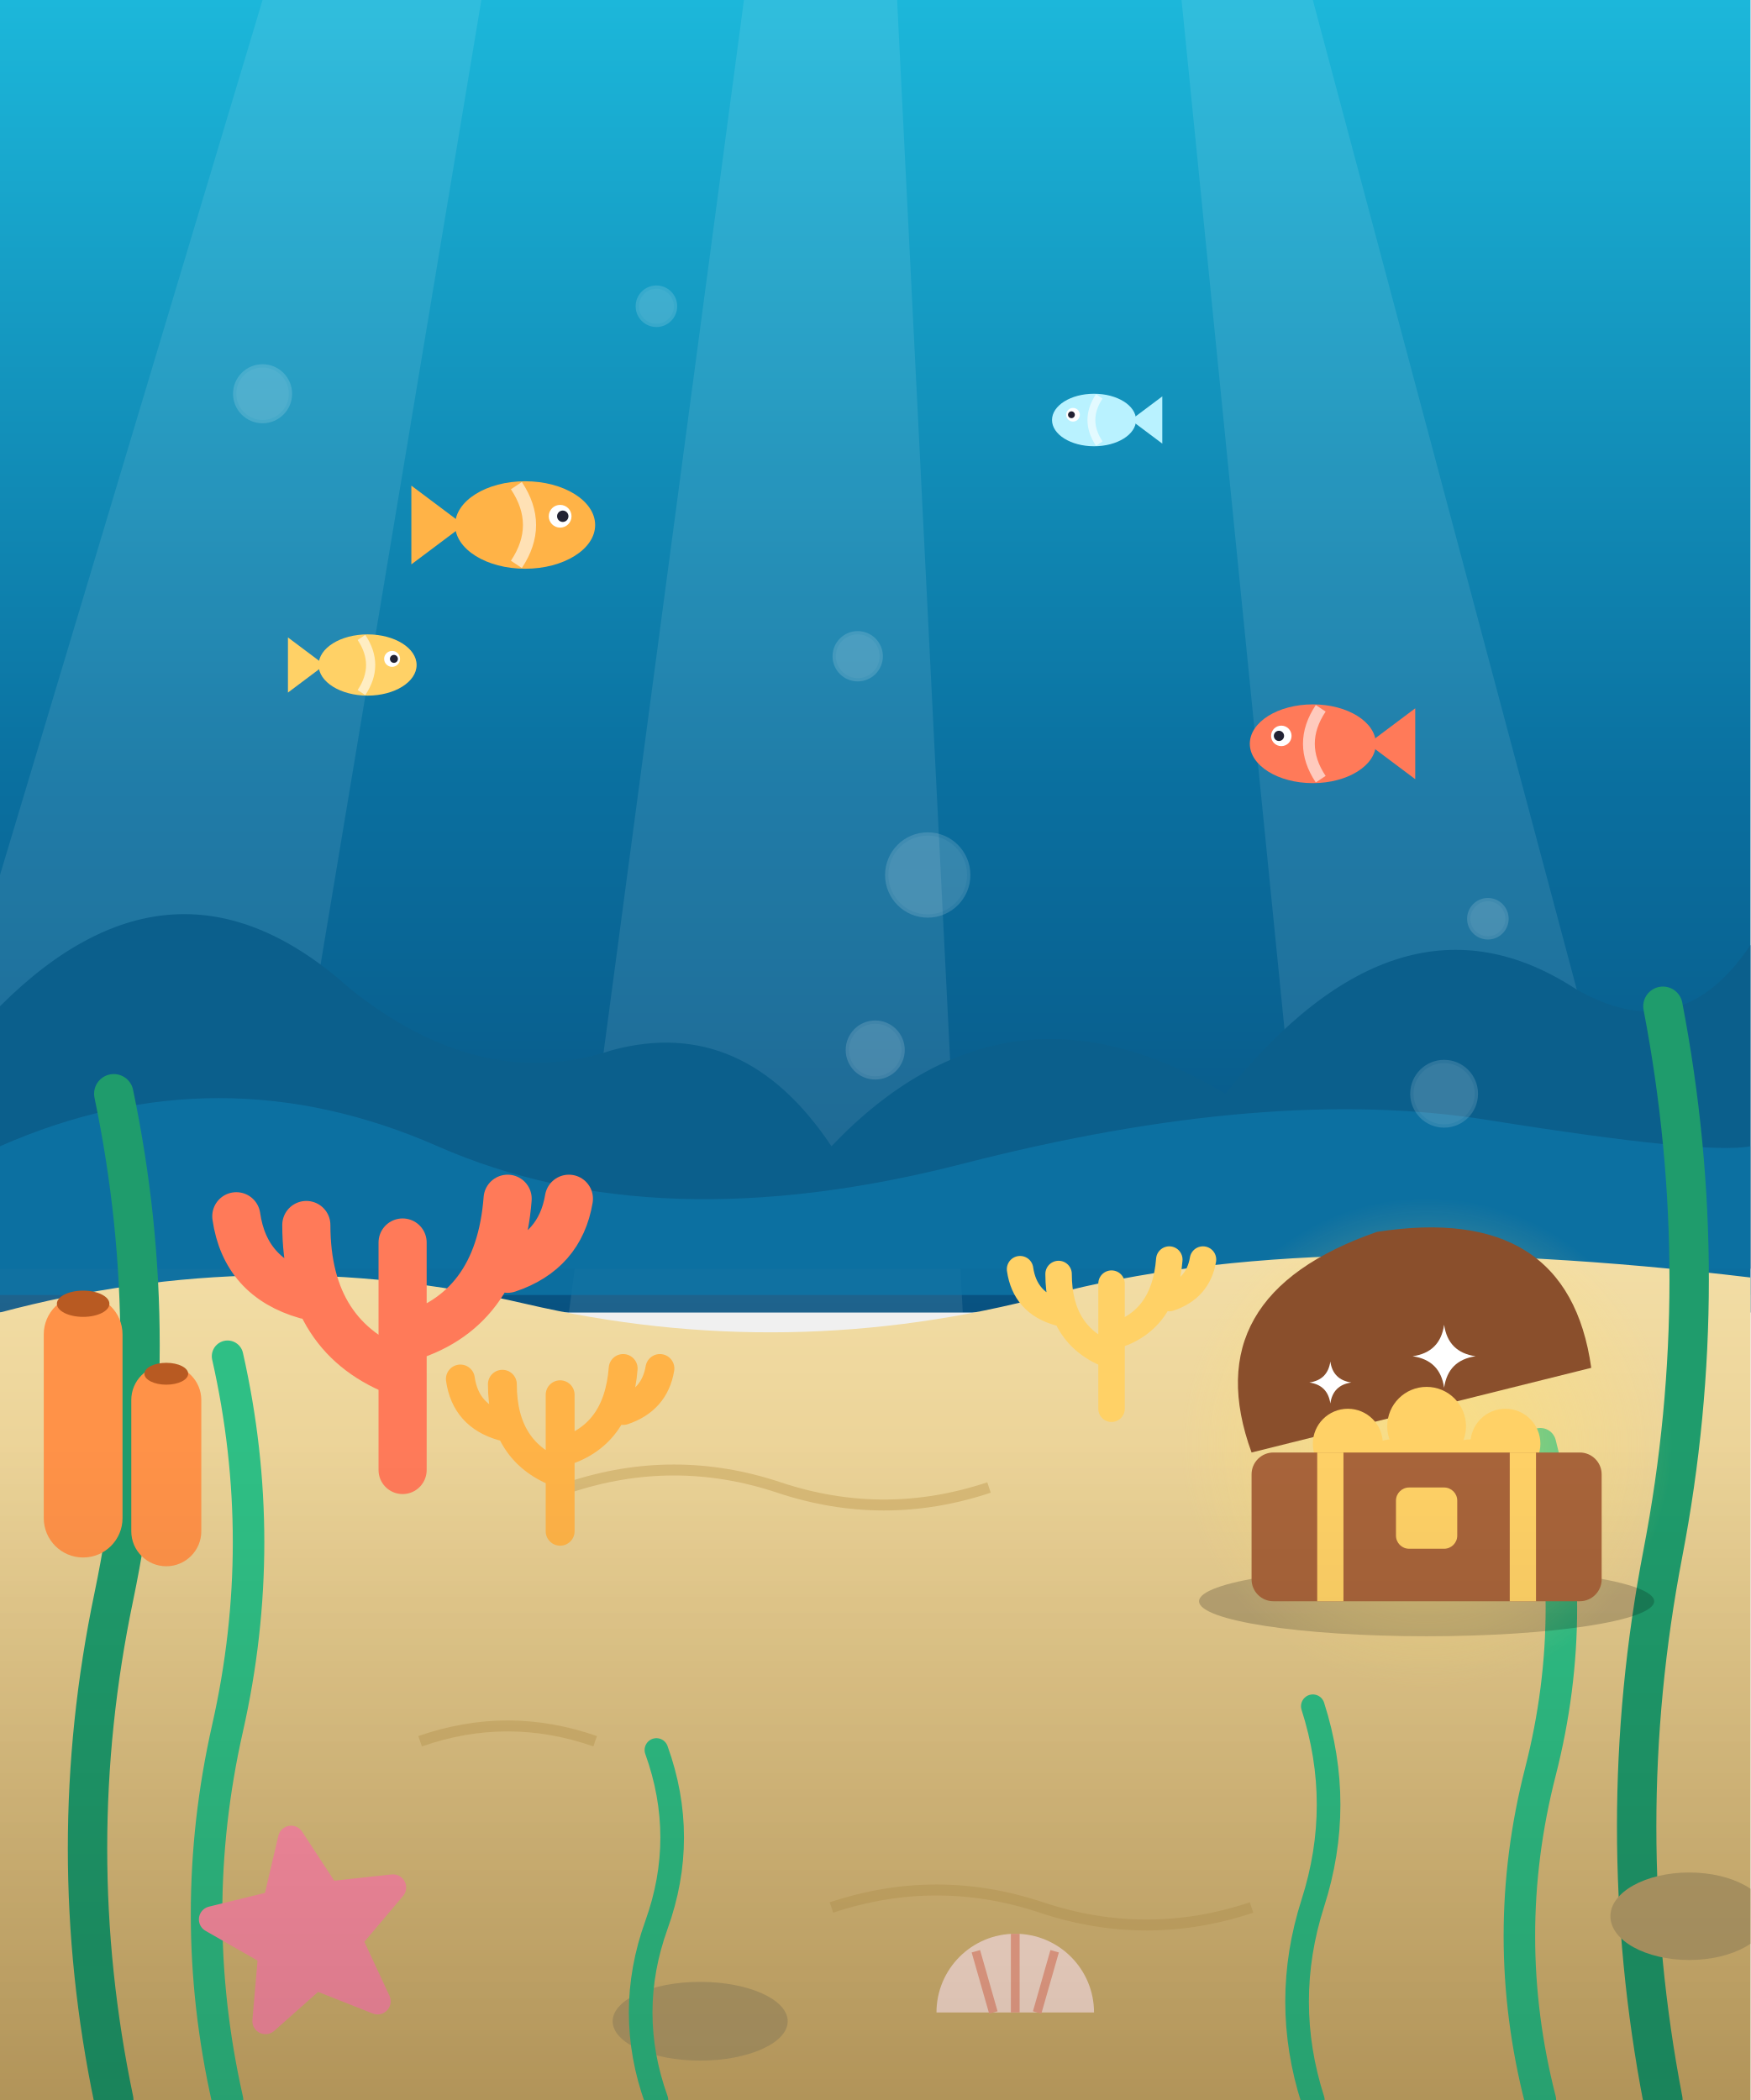
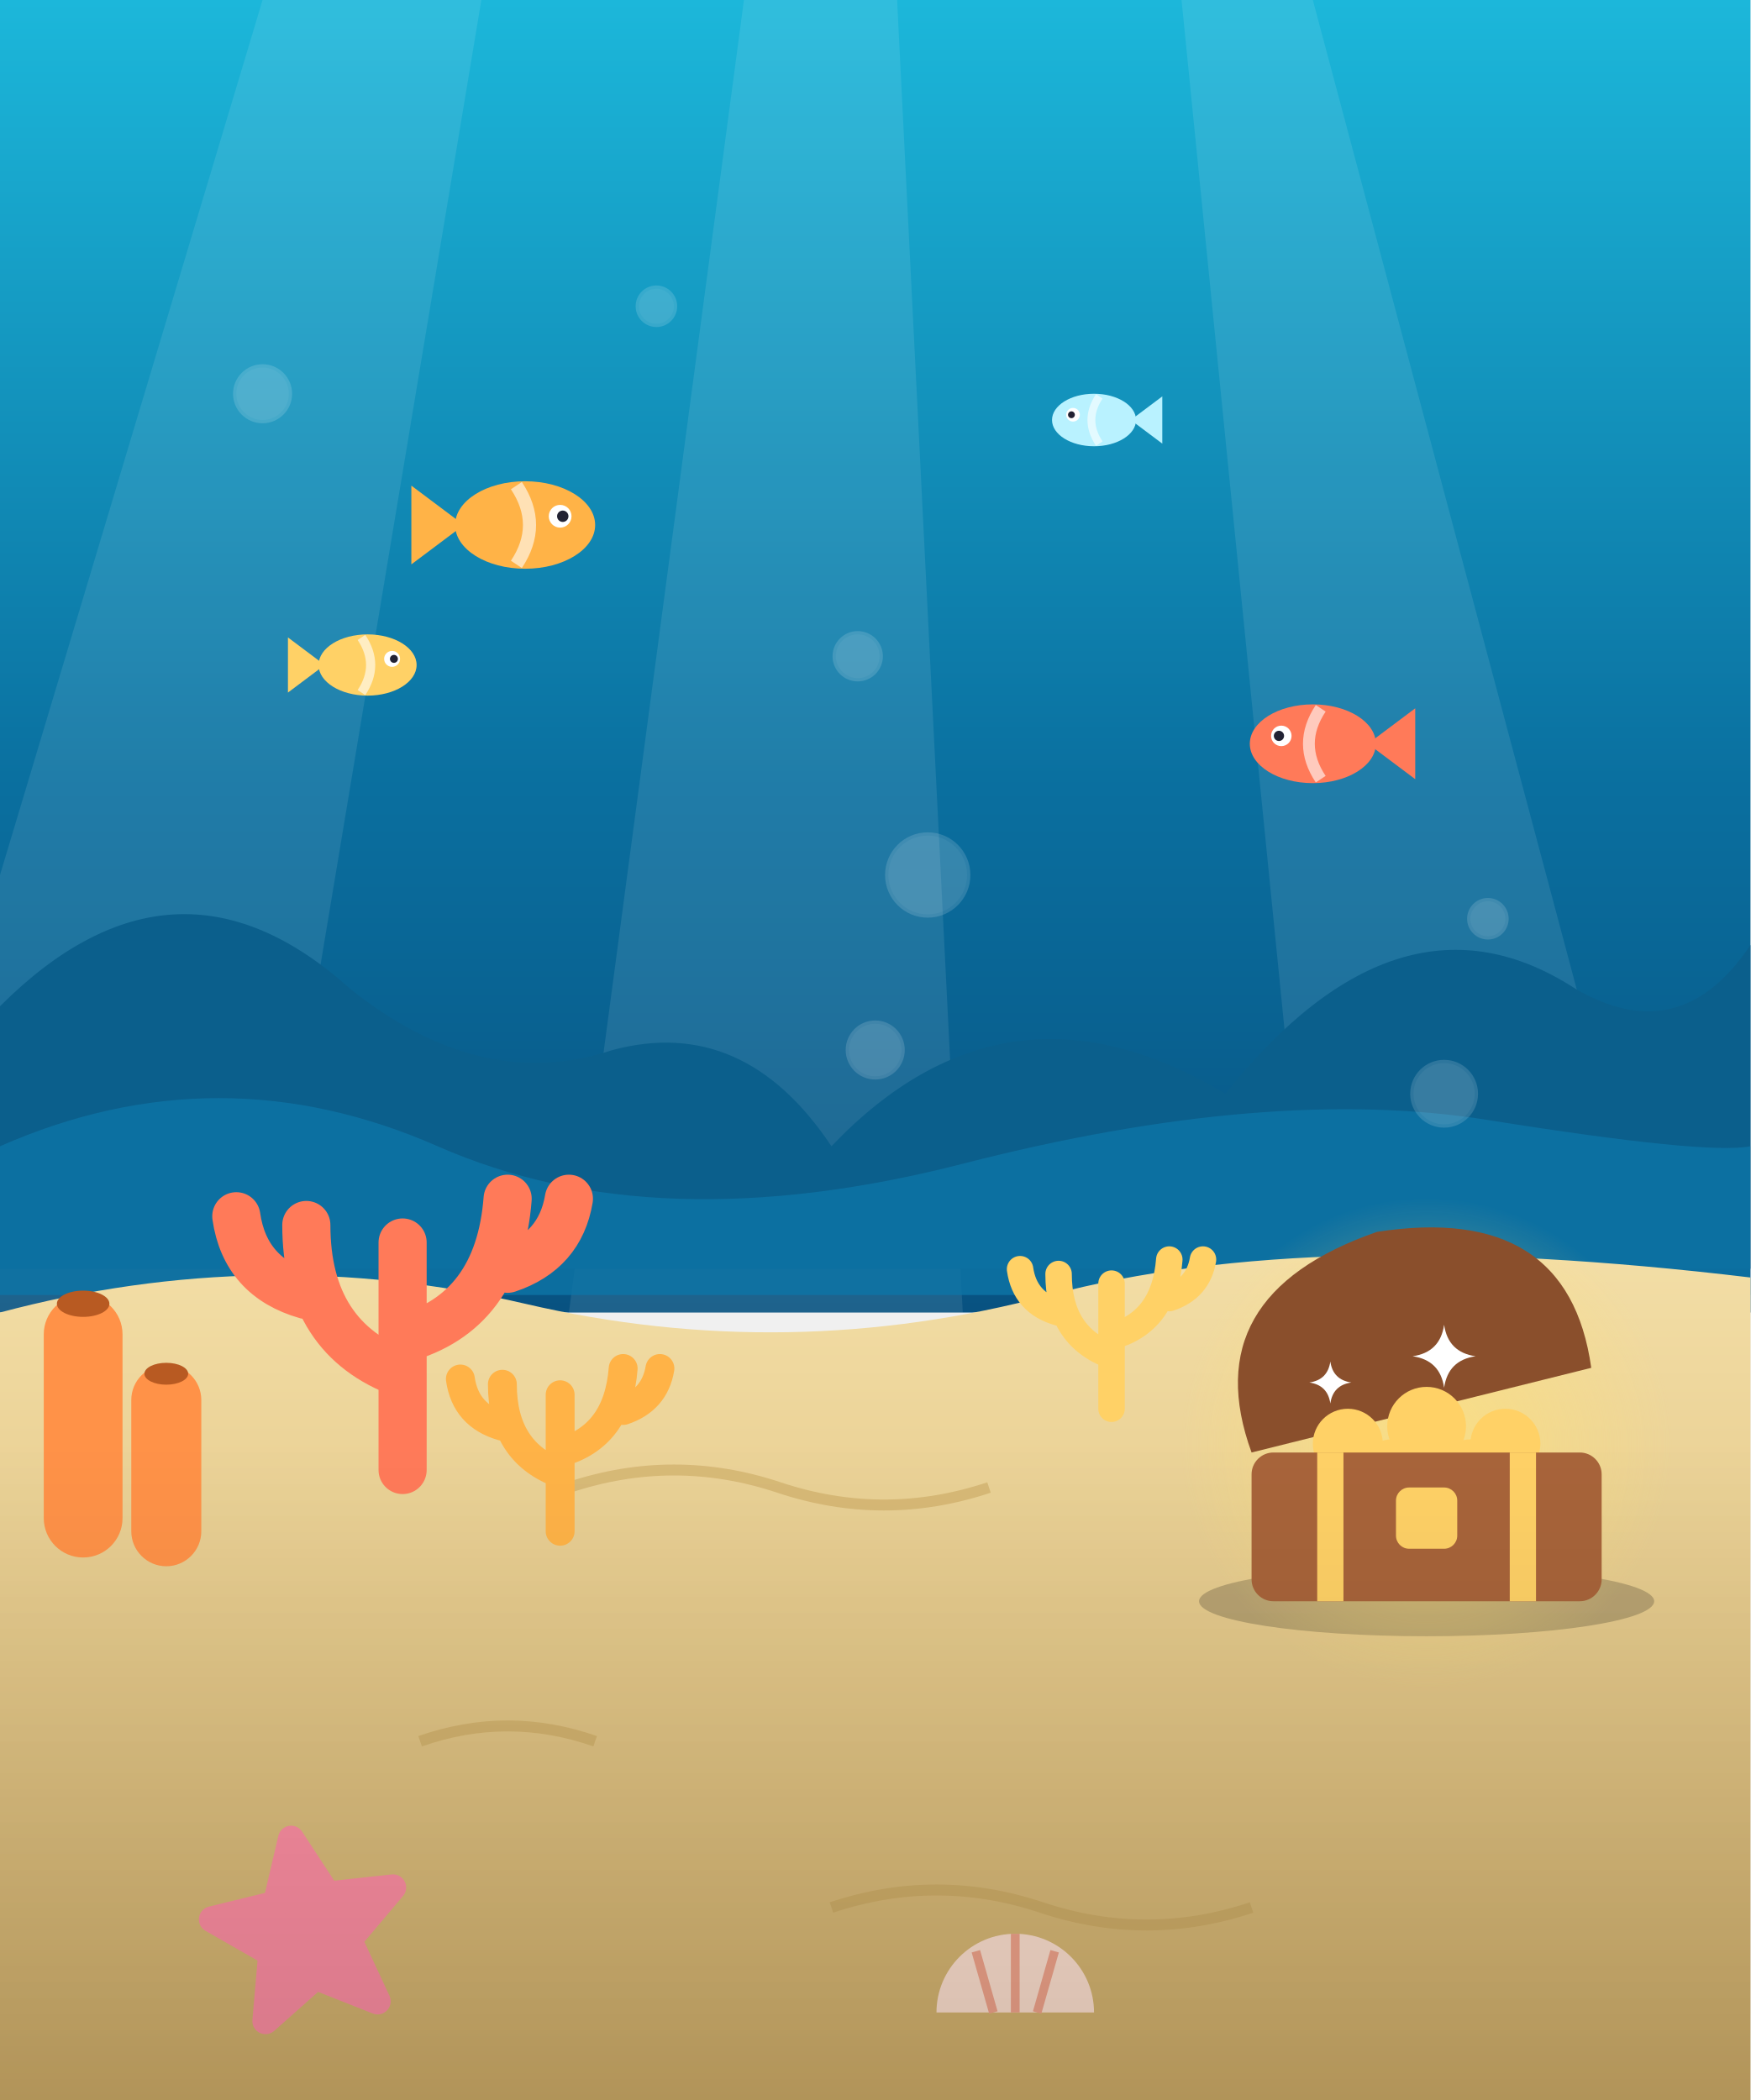
<svg xmlns="http://www.w3.org/2000/svg" viewBox="0 0 400 480" width="400" height="480" preserveAspectRatio="xMidYMax slice">
  <defs>
    <linearGradient id="vg" x1="0" y1="0" x2="0" y2="1">
      <stop offset="0" stop-color="#000" stop-opacity="0" />
      <stop offset="1" stop-color="#000" stop-opacity="0.16" />
    </linearGradient>
    <linearGradient id="w" x1="0" y1="0" x2="0" y2="1">
      <stop offset="0" stop-color="#1cb7da" />
      <stop offset="0.6" stop-color="#0a6f9f" />
      <stop offset="1" stop-color="#085281" />
    </linearGradient>
    <linearGradient id="f" x1="0" y1="0" x2="0" y2="1">
      <stop offset="0" stop-color="#f3dea6" />
      <stop offset="1" stop-color="#d3b06a" />
    </linearGradient>
    <radialGradient id="g" cx="0.5" cy="0.5" r="0.5">
      <stop offset="0" stop-color="#ffe27a" stop-opacity="0.7" />
      <stop offset="1" stop-color="#ffe27a" stop-opacity="0" />
    </radialGradient>
  </defs>
  <rect width="400" height="300" fill="url(#w)" />
  <g fill="#fff" opacity=".09">
    <polygon points="60,0 110,0 60,300 -30,300" />
    <polygon points="170,0 205,0 220,300 130,300" />
    <polygon points="270,0 300,0 380,300 300,300" />
  </g>
  <path d="M0 290 V230 Q40 190 80 226 Q110 250 140 240 Q170 232 190 262 Q230 220 280 250 Q320 200 360 226 Q384 240 400 216 V290Z" fill="#0b5f8c" />
  <path d="M0 296 V262 Q50 240 100 262 T220 266 T340 256 T400 262 V296Z" fill="#0d74a6" opacity=".8" />
  <g transform="translate(120 120) scale(1 1)">
    <polygon points="-14,0 -26,-9 -26,9" fill="#ffb347" />
    <ellipse rx="16" ry="10" fill="#ffb347" />
    <path d="M-2 -9 Q4 0 -2 9" stroke="#fff" stroke-width="3" fill="none" opacity=".6" />
    <circle cx="8" cy="-2" r="2.6" fill="#fff" />
    <circle cx="8.6" cy="-2" r="1.3" fill="#223" />
  </g>
  <g transform="translate(84 152) scale(0.7 0.7)">
    <polygon points="-14,0 -26,-9 -26,9" fill="#ffd166" />
    <ellipse rx="16" ry="10" fill="#ffd166" />
    <path d="M-2 -9 Q4 0 -2 9" stroke="#fff" stroke-width="3" fill="none" opacity=".6" />
    <circle cx="8" cy="-2" r="2.6" fill="#fff" />
    <circle cx="8.6" cy="-2" r="1.3" fill="#223" />
  </g>
  <g transform="translate(300 170) scale(-0.9 0.9)">
    <polygon points="-14,0 -26,-9 -26,9" fill="#ff7a59" />
    <ellipse rx="16" ry="10" fill="#ff7a59" />
    <path d="M-2 -9 Q4 0 -2 9" stroke="#fff" stroke-width="3" fill="none" opacity=".6" />
    <circle cx="8" cy="-2" r="2.6" fill="#fff" />
    <circle cx="8.6" cy="-2" r="1.3" fill="#223" />
  </g>
  <g transform="translate(250 96) scale(-0.6 0.6)">
    <polygon points="-14,0 -26,-9 -26,9" fill="#b9f2ff" />
    <ellipse rx="16" ry="10" fill="#b9f2ff" />
    <path d="M-2 -9 Q4 0 -2 9" stroke="#fff" stroke-width="3" fill="none" opacity=".6" />
    <circle cx="8" cy="-2" r="2.6" fill="#fff" />
    <circle cx="8.6" cy="-2" r="1.3" fill="#223" />
  </g>
  <path d="M0 300 Q60 284 120 298 T240 296 T400 292 V480 H0Z" fill="url(#f)" />
  <g stroke="#c9a55c" stroke-width="2.5" fill="none" opacity=".55">
    <path d="M130 340 q24 -8 48 0 t48 0" />
    <path d="M190 436 q24 -8 48 0 t48 0" />
    <path d="M96 398 q20 -7 40 0" />
  </g>
-   <path d="M26 480 q-12 -57.5 0 -115.0 q12 -57.5 0 -115.0" stroke="#1f9c6c" stroke-width="9" fill="none" stroke-linecap="round" />
-   <path d="M52 480 q-9.6 -42.5 0 -85.0 q9.6 -42.5 0 -85.0" stroke="#2fbf85" stroke-width="7.2" fill="none" stroke-linecap="round" />
-   <path d="M380 480 q-12 -62.5 0 -125.0 q12 -62.5 0 -125.0" stroke="#1f9c6c" stroke-width="9" fill="none" stroke-linecap="round" />
-   <path d="M352 480 q-9.6 -37.5 0 -75.0 q9.6 -37.5 0 -75.0" stroke="#2fbf85" stroke-width="7.2" fill="none" stroke-linecap="round" />
  <g transform="translate(92 336) scale(1)" stroke="#ff7a59" stroke-width="11" stroke-linecap="round" fill="none">
    <path d="M0 0 v-52 M0 -22 q-22 -8 -22 -34 M0 -30 q22 -6 24 -32 M-22 -40 q-14 -4 -16 -18 M24 -46 q12 -4 14 -16" />
  </g>
  <g transform="translate(128 350) scale(0.6)" stroke="#ffb347" stroke-width="11" stroke-linecap="round" fill="none">
    <path d="M0 0 v-52 M0 -22 q-22 -8 -22 -34 M0 -30 q22 -6 24 -32 M-22 -40 q-14 -4 -16 -18 M24 -46 q12 -4 14 -16" />
  </g>
  <g transform="translate(254 322) scale(0.55)" stroke="#ffd166" stroke-width="11" stroke-linecap="round" fill="none">
    <path d="M0 0 v-52 M0 -22 q-22 -8 -22 -34 M0 -30 q22 -6 24 -32 M-22 -40 q-14 -4 -16 -18 M24 -46 q12 -4 14 -16" />
  </g>
  <g fill="#ff9248">
    <rect x="10" y="296" width="18" height="60" rx="9" />
    <rect x="30" y="312" width="16" height="46" rx="8" />
  </g>
  <ellipse cx="19" cy="298" rx="6" ry="3" fill="#b85a22" />
  <ellipse cx="38" cy="314" rx="5" ry="2.5" fill="#b85a22" />
  <g transform="translate(326 340)">
    <ellipse cx="0" cy="26" rx="52" ry="8" fill="#000" opacity=".2" />
    <circle cx="0" cy="-10" r="56" fill="url(#g)" />
    <path d="M-40 -8 Q-44 -46 0 -50 Q44 -46 40 -8Z" fill="#8a4f2c" transform="rotate(-14 -40 -8)" />
    <g fill="#ffd166">
      <circle cx="-18" cy="-10" r="8" />
      <circle cx="0" cy="-14" r="9" />
      <circle cx="18" cy="-10" r="8" />
      <circle cx="-8" cy="-4" r="7" />
      <circle cx="10" cy="-4" r="7" />
    </g>
    <path transform="translate(4 -30) scale(0.9)" d="M0 -8 Q1 -1 8 0 Q1 1 0 8 Q-1 1 -8 0 Q-1 -1 0 -8Z" fill="#fff" opacity="1" />
    <path transform="translate(-22 -24) scale(0.6)" d="M0 -8 Q1 -1 8 0 Q1 1 0 8 Q-1 1 -8 0 Q-1 -1 0 -8Z" fill="#fff" opacity="1" />
    <rect x="-40" y="-8" width="80" height="34" rx="5" fill="#a8643a" />
    <path d="M-22 -8 v34 M22 -8 v34" stroke="#ffd166" stroke-width="6" />
    <rect x="-7" y="0" width="14" height="14" rx="3" fill="#ffd166" />
  </g>
  <circle cx="200" cy="240" r="6" fill="#fff" opacity=".18" stroke="#fff" stroke-width="1.5" stroke-opacity=".8" />
  <circle cx="212" cy="200" r="9" fill="#fff" opacity=".18" stroke="#fff" stroke-width="1.5" stroke-opacity=".8" />
  <circle cx="196" cy="150" r="5" fill="#fff" opacity=".18" stroke="#fff" stroke-width="1.5" stroke-opacity=".8" />
  <circle cx="330" cy="250" r="7" fill="#fff" opacity=".18" stroke="#fff" stroke-width="1.5" stroke-opacity=".8" />
  <circle cx="340" cy="210" r="4" fill="#fff" opacity=".18" stroke="#fff" stroke-width="1.5" stroke-opacity=".8" />
  <circle cx="60" cy="90" r="6" fill="#fff" opacity=".18" stroke="#fff" stroke-width="1.5" stroke-opacity=".8" />
  <circle cx="150" cy="70" r="4" fill="#fff" opacity=".18" stroke="#fff" stroke-width="1.5" stroke-opacity=".8" />
  <path transform="translate(70 440) rotate(-10)" d="M0 -20 L6 -6 L21 -5 L9 5 L13 20 L0 12 L-13 20 L-9 5 L-21 -5 L-6 -6Z" fill="#ff8fa3" stroke="#ff8fa3" stroke-width="6" stroke-linejoin="round" />
  <g transform="translate(232 452)">
    <path d="M-18 8 a18 18 0 0 1 36 0z" fill="#ffe1d0" />
    <path d="M0 -10 v18 M-9 -6 l4 14 M9 -6 l-4 14" stroke="#f2a58c" stroke-width="2" />
  </g>
-   <g fill="#b9a06a">
-     <ellipse cx="160" cy="462" rx="20" ry="9" />
-     <ellipse cx="386" cy="438" rx="18" ry="10" />
-   </g>
-   <path d="M300 480 q-7.2 -22.5 0 -45.0 q7.2 -22.5 0 -45.0" stroke="#2fbf85" stroke-width="5.4" fill="none" stroke-linecap="round" />
-   <path d="M150 480 q-7.2 -20.0 0 -40.0 q7.2 -20.0 0 -40.0" stroke="#2fbf85" stroke-width="5.4" fill="none" stroke-linecap="round" />
  <rect y="330" width="400" height="150" fill="url(#vg)" />
</svg>
